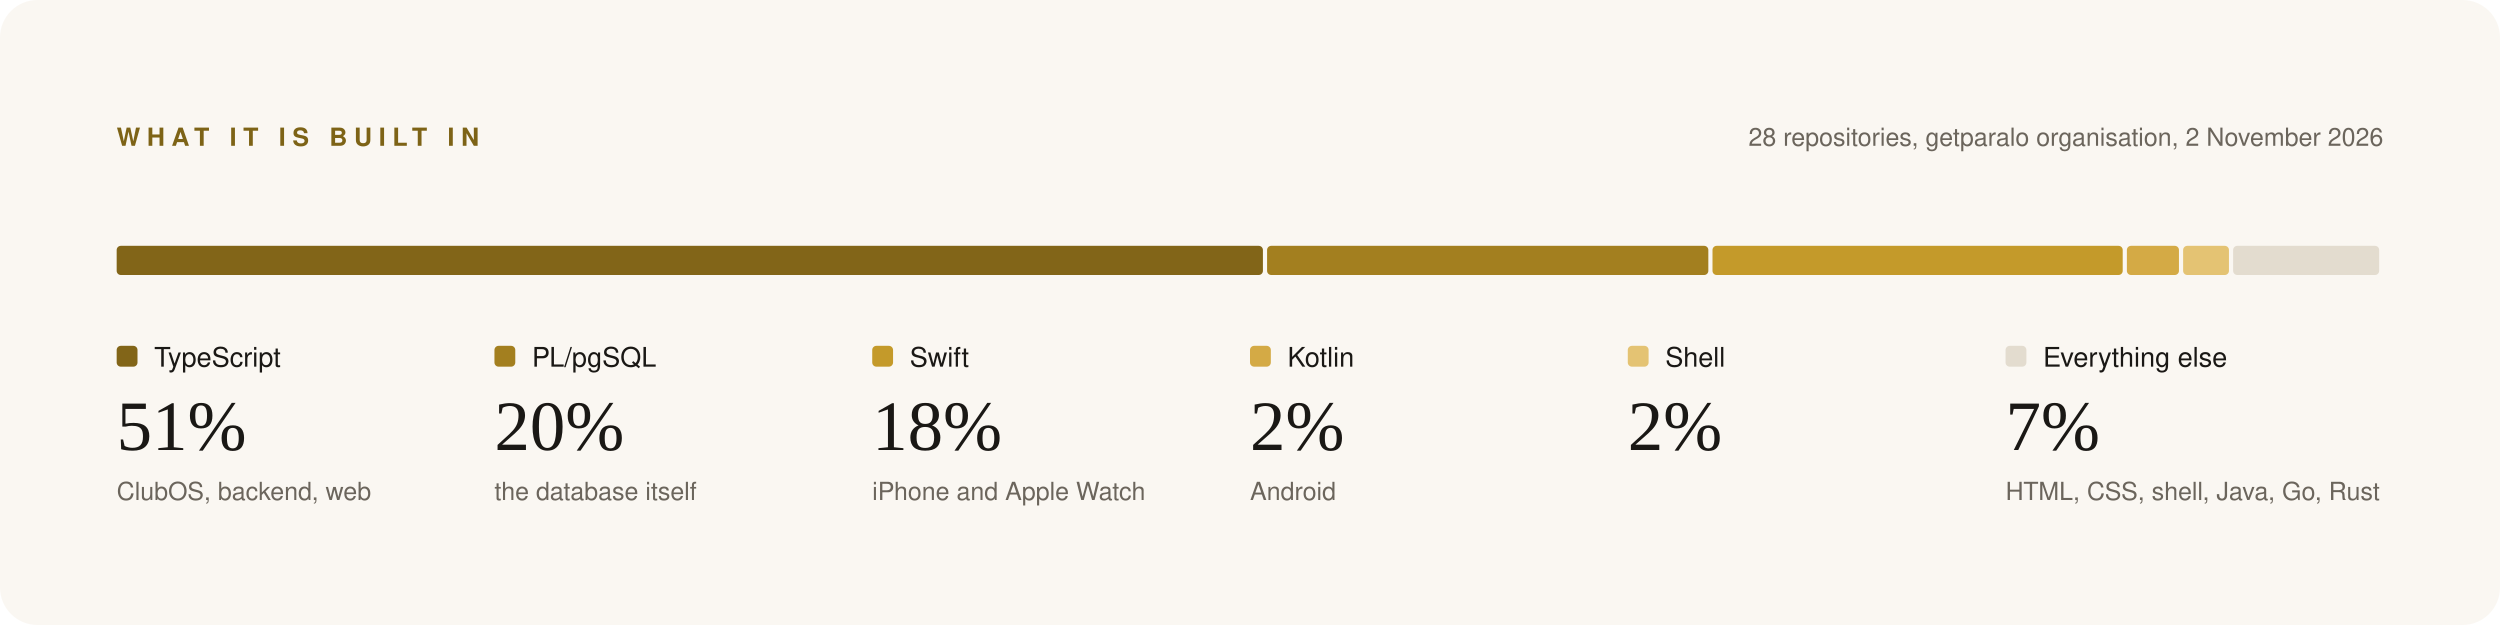
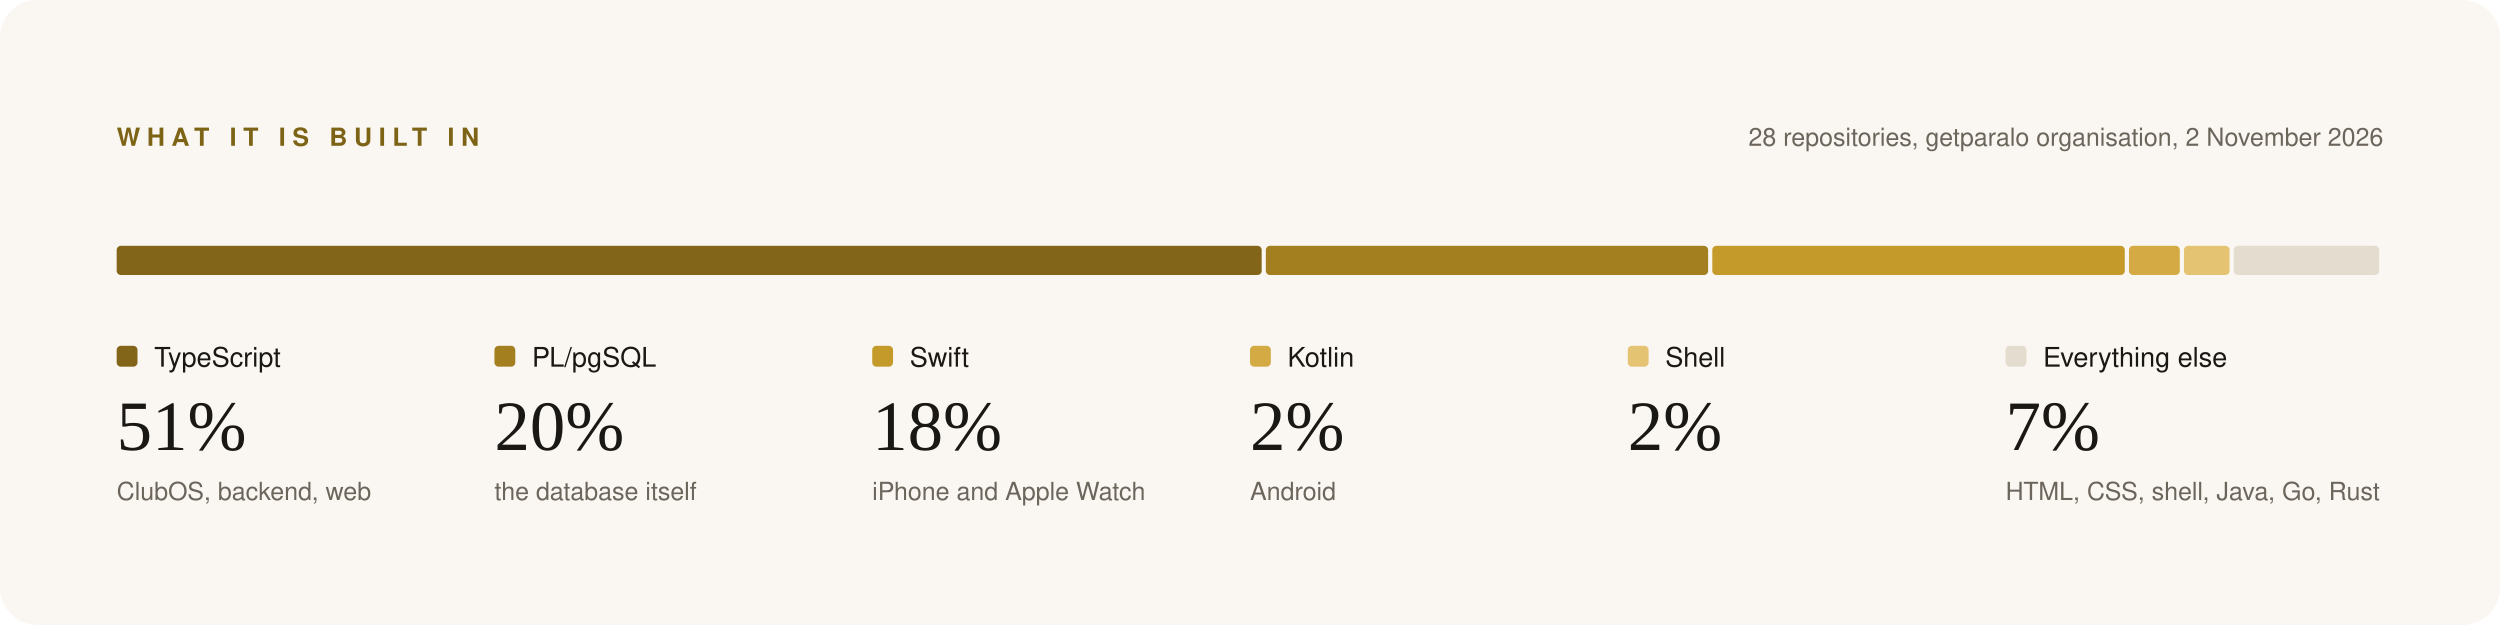
<svg xmlns="http://www.w3.org/2000/svg" width="1200" height="300" viewBox="0 0 1200 300" role="img" aria-label="Languages across Paralo repositories">
  <rect width="1200" height="300" rx="18" fill="#FAF7F2" />
  <text x="56" y="70" font-family="-apple-system, 'Helvetica Neue', Helvetica, Arial, sans-serif" font-size="12" letter-spacing="3.2" font-weight="600" fill="#7D6316">WHAT IT IS BUILT IN</text>
  <text x="1144" y="70" text-anchor="end" font-family="-apple-system, 'Helvetica Neue', Helvetica, Arial, sans-serif" font-size="12" fill="#6B655C">28 repositories, getparalo organisation, 2 November 2026</text>
-   <rect x="56.0" y="118" width="550.2" height="14" rx="2" fill="#826518">
-     <animate attributeName="width" values="0;0;550.2" keyTimes="0;0.125;1" dur="0.80s" begin="0s" fill="freeze" calcMode="spline" keySplines="0 0 1 1;0.2 0.7 0.2 1" />
+   <rect x="56.0" y="118" width="549.6" height="14" rx="2" fill="#826518">
+     <animate attributeName="width" values="0;0;549.6" keyTimes="0;0.125;1" dur="0.80s" begin="0s" fill="freeze" calcMode="spline" keySplines="0 0 1 1;0.2 0.7 0.2 1" />
  </rect>
-   <rect x="608.2" y="118" width="211.8" height="14" rx="2" fill="#A37F1F">
-     <animate attributeName="width" values="0;0;211.8" keyTimes="0;0.239;1" dur="0.92s" begin="0s" fill="freeze" calcMode="spline" keySplines="0 0 1 1;0.2 0.7 0.2 1" />
+   <rect x="607.6" y="118" width="212.3" height="14" rx="2" fill="#A37F1F">
+     <animate attributeName="width" values="0;0;212.3" keyTimes="0;0.239;1" dur="0.92s" begin="0s" fill="freeze" calcMode="spline" keySplines="0 0 1 1;0.2 0.7 0.2 1" />
  </rect>
-   <rect x="822.0" y="118" width="196.9" height="14" rx="2" fill="#C49A2A">
-     <animate attributeName="width" values="0;0;196.9" keyTimes="0;0.327;1" dur="1.04s" begin="0s" fill="freeze" calcMode="spline" keySplines="0 0 1 1;0.2 0.7 0.2 1" />
+   <rect x="821.9" y="118" width="198.0" height="14" rx="2" fill="#C49A2A">
+     <animate attributeName="width" values="0;0;198.0" keyTimes="0;0.327;1" dur="1.04s" begin="0s" fill="freeze" calcMode="spline" keySplines="0 0 1 1;0.2 0.7 0.2 1" />
  </rect>
-   <rect x="1020.9" y="118" width="25.0" height="14" rx="2" fill="#D4AA45">
-     <animate attributeName="width" values="0;0;25.0" keyTimes="0;0.397;1" dur="1.16s" begin="0s" fill="freeze" calcMode="spline" keySplines="0 0 1 1;0.2 0.7 0.2 1" />
+   <rect x="1021.9" y="118" width="24.4" height="14" rx="2" fill="#D4AA45">
+     <animate attributeName="width" values="0;0;24.4" keyTimes="0;0.397;1" dur="1.16s" begin="0s" fill="freeze" calcMode="spline" keySplines="0 0 1 1;0.2 0.7 0.2 1" />
  </rect>
-   <rect x="1047.9" y="118" width="22.0" height="14" rx="2" fill="#E4C373">
-     <animate attributeName="width" values="0;0;22.0" keyTimes="0;0.453;1" dur="1.28s" begin="0s" fill="freeze" calcMode="spline" keySplines="0 0 1 1;0.2 0.7 0.2 1" />
+   <rect x="1048.3" y="118" width="21.9" height="14" rx="2" fill="#E4C373">
+     <animate attributeName="width" values="0;0;21.9" keyTimes="0;0.453;1" dur="1.28s" begin="0s" fill="freeze" calcMode="spline" keySplines="0 0 1 1;0.2 0.7 0.2 1" />
  </rect>
-   <rect x="1071.9" y="118" width="70.1" height="14" rx="2" fill="#E3DCCF">
-     <animate attributeName="width" values="0;0;70.1" keyTimes="0;0.500;1" dur="1.40s" begin="0s" fill="freeze" calcMode="spline" keySplines="0 0 1 1;0.2 0.7 0.2 1" />
+   <rect x="1072.2" y="118" width="69.8" height="14" rx="2" fill="#E3DCCF">
+     <animate attributeName="width" values="0;0;69.8" keyTimes="0;0.500;1" dur="1.40s" begin="0s" fill="freeze" calcMode="spline" keySplines="0 0 1 1;0.2 0.7 0.2 1" />
  </rect>
  <rect x="56.0" y="166" width="10" height="10" rx="2" fill="#826518" />
  <text x="74.0" y="176" font-family="-apple-system, 'Helvetica Neue', Helvetica, Arial, sans-serif" font-size="13" fill="#1A1815">TypeScript</text>
  <text x="56.0" y="216" font-family="Georgia, 'Times New Roman', Times, serif" font-size="34" fill="#1A1815">51%</text>
  <text x="56.0" y="240" font-family="-apple-system, 'Helvetica Neue', Helvetica, Arial, sans-serif" font-size="12" fill="#6B655C">ClubOS, backend, web</text>
  <rect x="237.333" y="166" width="10" height="10" rx="2" fill="#A37F1F" />
  <text x="255.333" y="176" font-family="-apple-system, 'Helvetica Neue', Helvetica, Arial, sans-serif" font-size="13" fill="#1A1815">PL/pgSQL</text>
  <text x="237.333" y="216" font-family="Georgia, 'Times New Roman', Times, serif" font-size="34" fill="#1A1815">20%</text>
  <text x="237.333" y="240" font-family="-apple-system, 'Helvetica Neue', Helvetica, Arial, sans-serif" font-size="12" fill="#6B655C">the database itself</text>
  <rect x="418.667" y="166" width="10" height="10" rx="2" fill="#C49A2A" />
  <text x="436.667" y="176" font-family="-apple-system, 'Helvetica Neue', Helvetica, Arial, sans-serif" font-size="13" fill="#1A1815">Swift</text>
  <text x="418.667" y="216" font-family="Georgia, 'Times New Roman', Times, serif" font-size="34" fill="#1A1815">18%</text>
  <text x="418.667" y="240" font-family="-apple-system, 'Helvetica Neue', Helvetica, Arial, sans-serif" font-size="12" fill="#6B655C">iPhone and Apple Watch</text>
  <rect x="600.0" y="166" width="10" height="10" rx="2" fill="#D4AA45" />
  <text x="618.0" y="176" font-family="-apple-system, 'Helvetica Neue', Helvetica, Arial, sans-serif" font-size="13" fill="#1A1815">Kotlin</text>
  <text x="600.0" y="216" font-family="Georgia, 'Times New Roman', Times, serif" font-size="34" fill="#1A1815">2%</text>
  <text x="600.0" y="240" font-family="-apple-system, 'Helvetica Neue', Helvetica, Arial, sans-serif" font-size="12" fill="#6B655C">Android</text>
  <rect x="781.333" y="166" width="10" height="10" rx="2" fill="#E4C373" />
  <text x="799.333" y="176" font-family="-apple-system, 'Helvetica Neue', Helvetica, Arial, sans-serif" font-size="13" fill="#1A1815">Shell</text>
  <text x="781.333" y="216" font-family="Georgia, 'Times New Roman', Times, serif" font-size="34" fill="#1A1815">2%</text>
  <text x="781.333" y="240" font-family="-apple-system, 'Helvetica Neue', Helvetica, Arial, sans-serif" font-size="12" fill="#6B655C" />
  <rect x="962.667" y="166" width="10" height="10" rx="2" fill="#E3DCCF" />
  <text x="980.667" y="176" font-family="-apple-system, 'Helvetica Neue', Helvetica, Arial, sans-serif" font-size="13" fill="#1A1815">Everything else</text>
  <text x="962.667" y="216" font-family="Georgia, 'Times New Roman', Times, serif" font-size="34" fill="#1A1815">7%</text>
  <text x="962.667" y="240" font-family="-apple-system, 'Helvetica Neue', Helvetica, Arial, sans-serif" font-size="12" fill="#6B655C">HTML, CSS, shell, Java, Go, Rust</text>
</svg>
